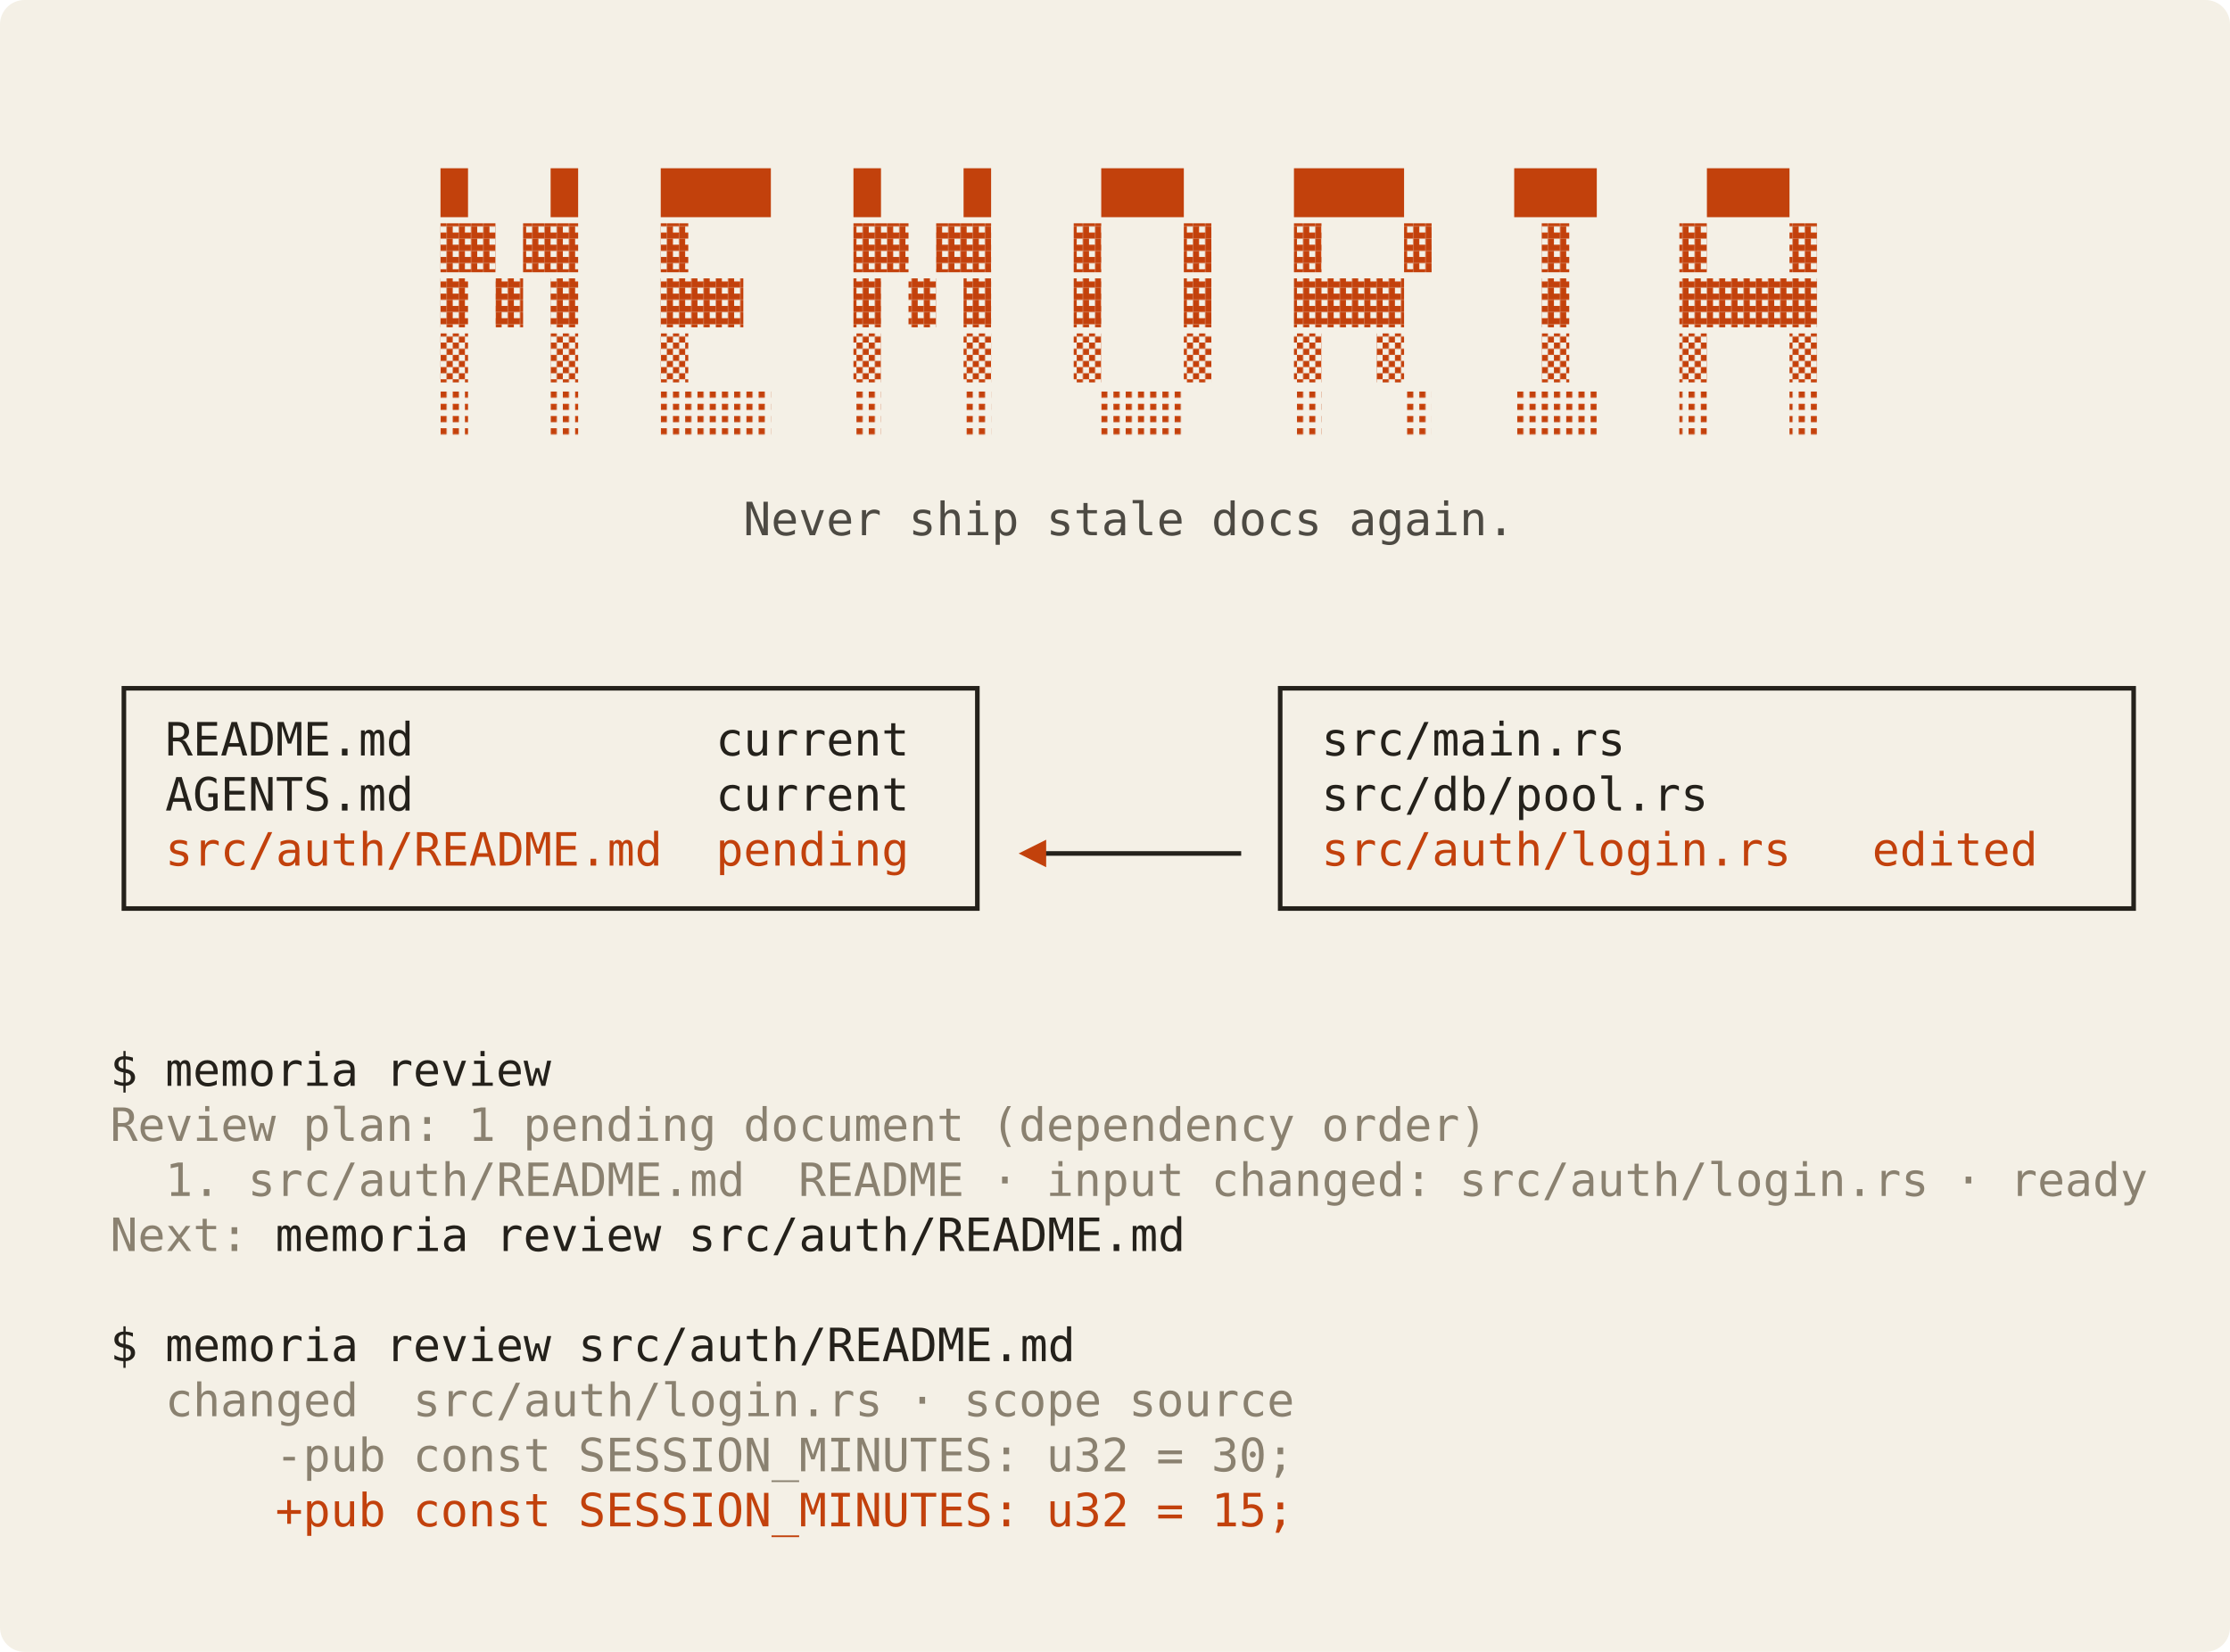
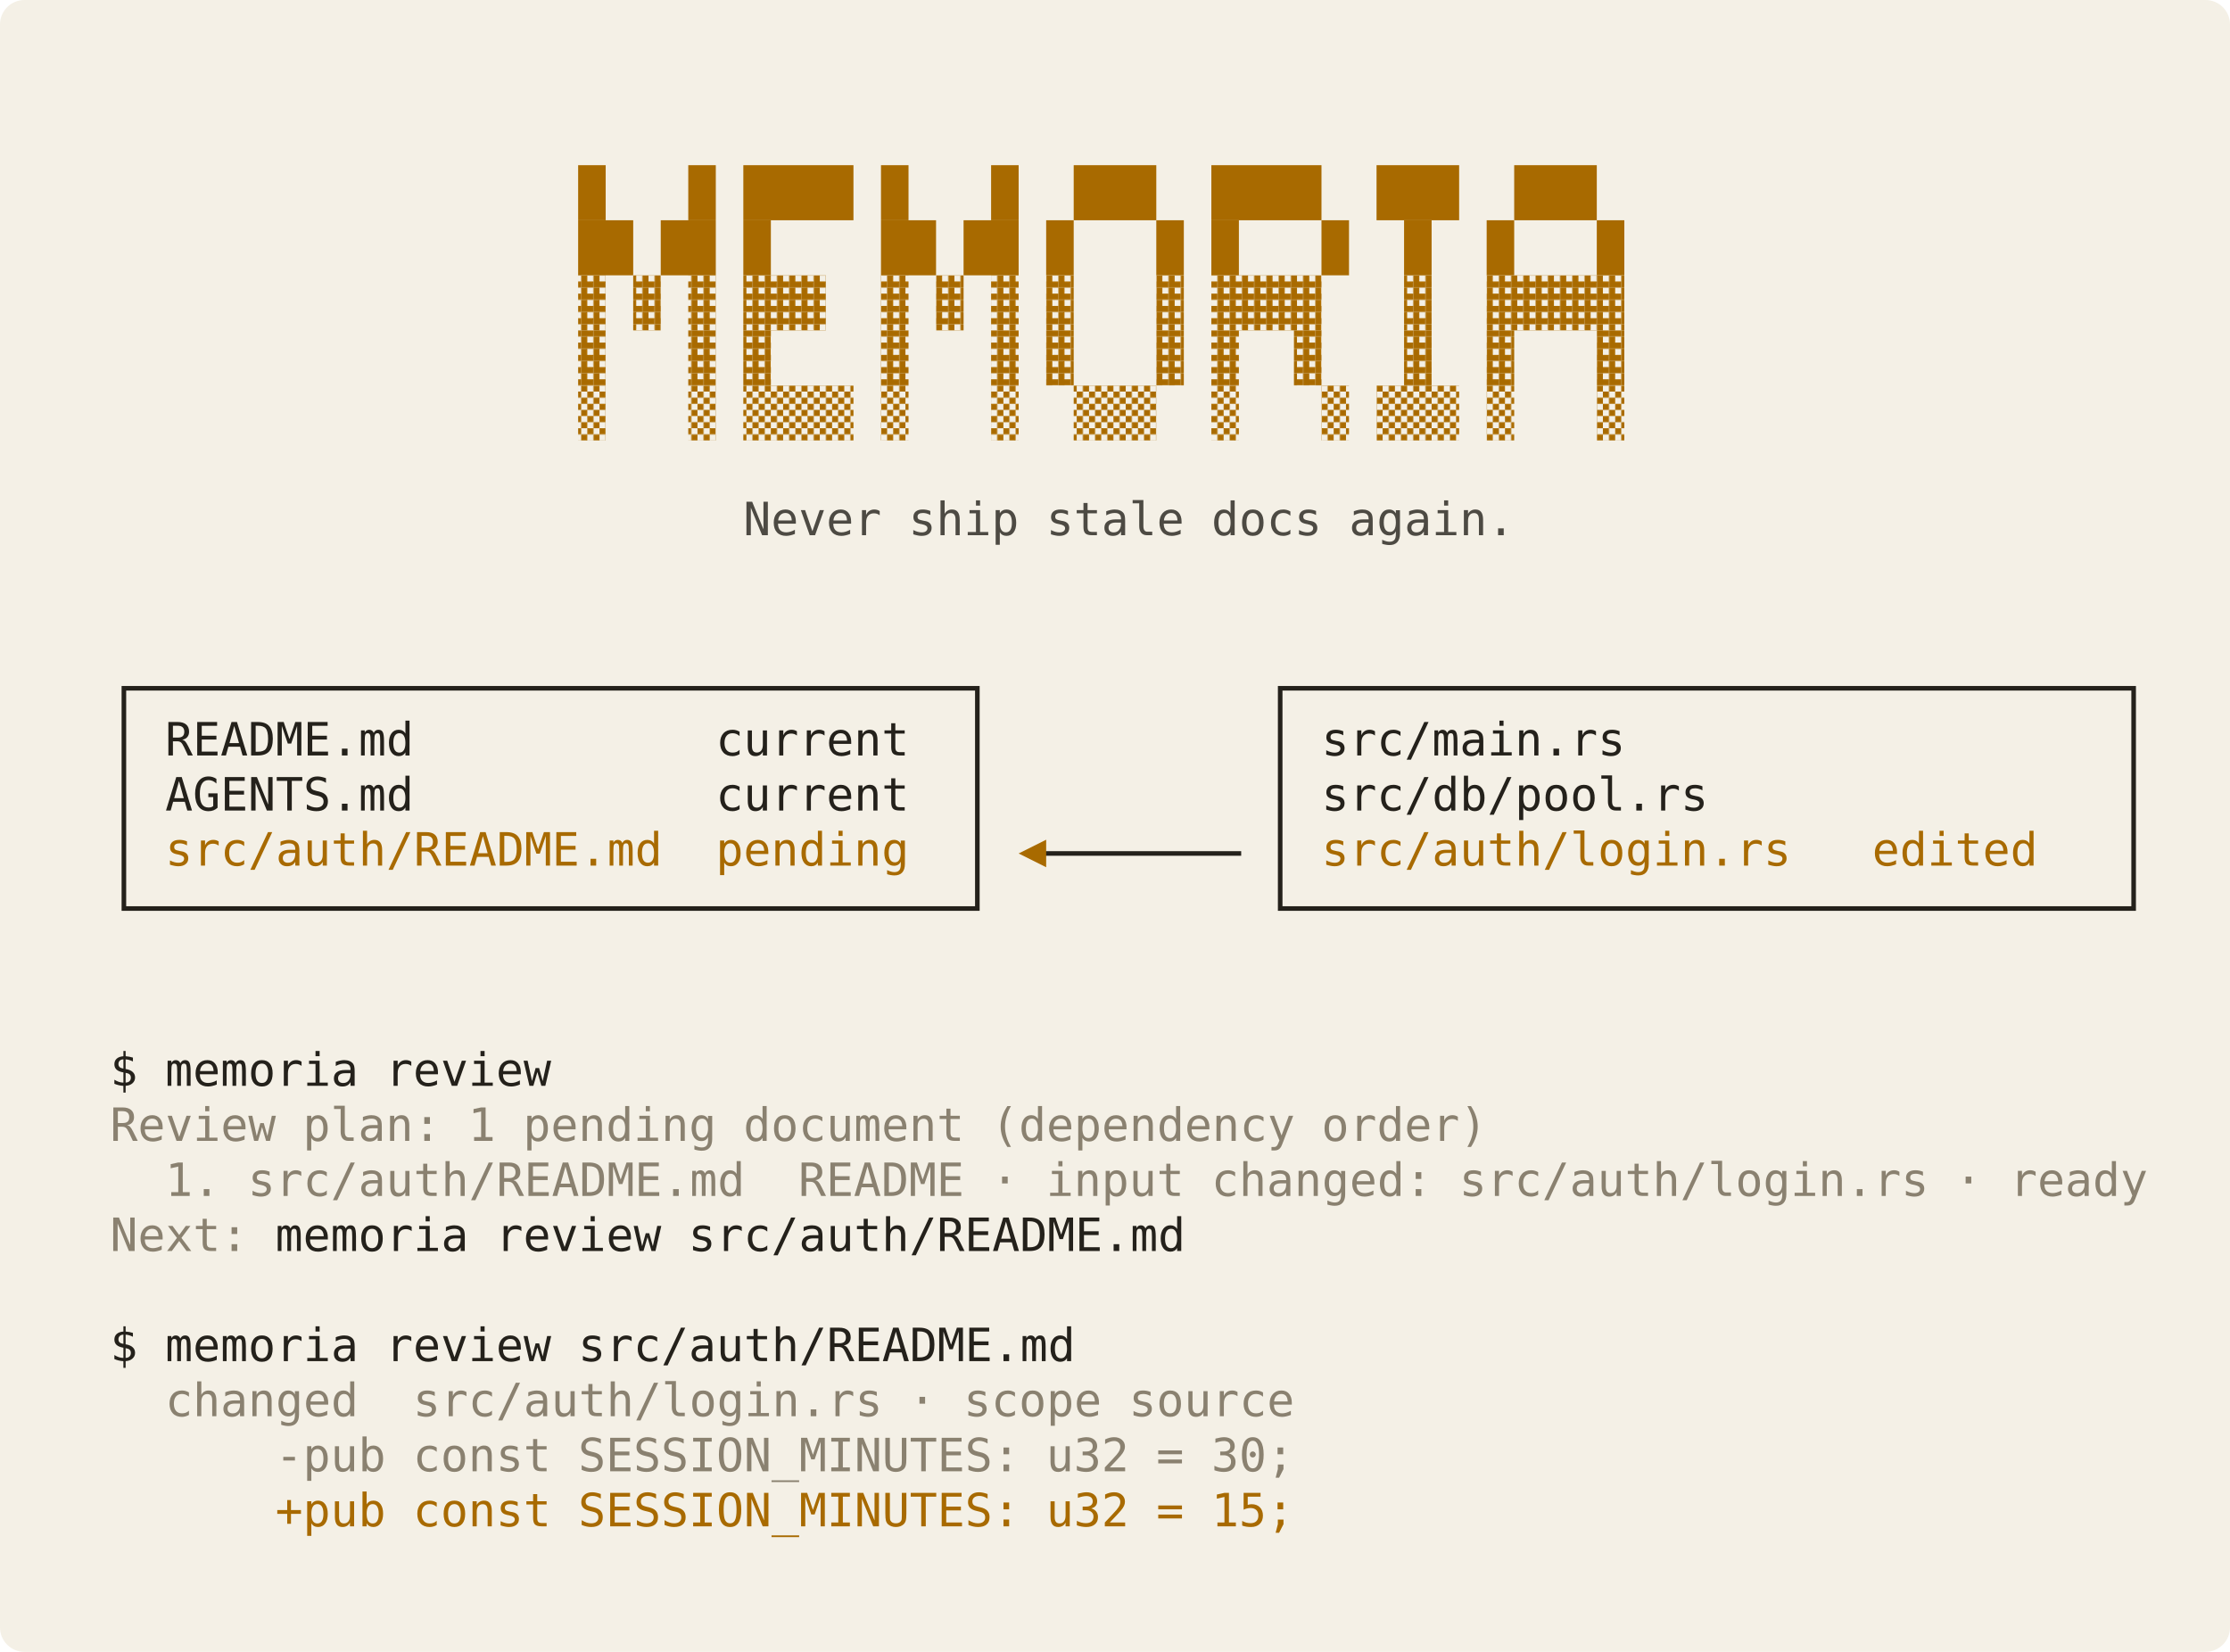
<svg xmlns="http://www.w3.org/2000/svg" width="729" height="540" viewBox="0 0 729 540" role="img" aria-labelledby="title desc">
-   <style>.bg{fill:#f4f0e6}.ink{fill:#24211b}.muted{fill:#8a8170}.accent{fill:#c2410c}.line{stroke:#24211b}.line-muted{stroke:#8a8170}.line-accent{stroke:#c2410c}.soft{fill:#24211b;fill-opacity:0.8}.line-soft{stroke:#24211b;stroke-opacity:0.8}@media (prefers-color-scheme: dark){.bg{fill:#111111}.ink{fill:#e8e3d4}.muted{fill:#7f7867}.accent{fill:#f59e0b}.line{stroke:#e8e3d4}.line-muted{stroke:#7f7867}.line-accent{stroke:#f59e0b}.soft{fill:#e8e3d4;fill-opacity:0.8}.line-soft{stroke:#e8e3d4;stroke-opacity:0.8}}.line,.line-muted,.line-accent,.line-soft{stroke-width:1.5;fill:none;stroke-linecap:square}text{font-family:ui-monospace,"SFMono-Regular","JetBrains Mono",Menlo,Consolas,"DejaVu Sans Mono",monospace;font-size:15px;white-space:pre}</style>
+   <style>.bg{fill:#f4f0e6}.ink{fill:#24211b}.muted{fill:#8a8170}.accent{fill:#a86a00}.line{stroke:#24211b}.line-muted{stroke:#8a8170}.line-accent{stroke:#a86a00}.soft{fill:#24211b;fill-opacity:0.8}.line-soft{stroke:#24211b;stroke-opacity:0.8}@media (prefers-color-scheme: dark){.bg{fill:#0a0a0a}.ink{fill:#e9e4da}.muted{fill:#707070}.accent{fill:#ffc000}.line{stroke:#e9e4da}.line-muted{stroke:#707070}.line-accent{stroke:#ffc000}.soft{fill:#e9e4da;fill-opacity:0.8}.line-soft{stroke:#e9e4da;stroke-opacity:0.8}}.line,.line-muted,.line-accent,.line-soft{stroke-width:1.5;fill:none;stroke-linecap:square}text{font-family:ui-monospace,"SFMono-Regular","JetBrains Mono",Menlo,Consolas,"DejaVu Sans Mono",monospace;font-size:15px;white-space:pre}</style>
  <defs>
    <pattern id="d1-accent" width="4" height="4" patternUnits="userSpaceOnUse">
      <rect x="0" y="0" width="2" height="2" class="accent" />
    </pattern>
    <pattern id="d2-accent" width="4" height="4" patternUnits="userSpaceOnUse">
      <rect x="0" y="0" width="2" height="2" class="accent" />
      <rect x="2" y="2" width="2" height="2" class="accent" />
    </pattern>
    <pattern id="d3-accent" width="4" height="4" patternUnits="userSpaceOnUse">
      <rect x="0" y="0" width="2" height="2" class="accent" />
      <rect x="2" y="0" width="2" height="2" class="accent" />
      <rect x="2" y="2" width="2" height="2" class="accent" />
    </pattern>
    <pattern id="d1-muted" width="4" height="4" patternUnits="userSpaceOnUse">
      <rect x="0" y="0" width="2" height="2" class="muted" />
    </pattern>
    <pattern id="d2-muted" width="4" height="4" patternUnits="userSpaceOnUse">
      <rect x="0" y="0" width="2" height="2" class="muted" />
      <rect x="2" y="2" width="2" height="2" class="muted" />
    </pattern>
    <pattern id="d3-muted" width="4" height="4" patternUnits="userSpaceOnUse">
      <rect x="0" y="0" width="2" height="2" class="muted" />
      <rect x="2" y="0" width="2" height="2" class="muted" />
      <rect x="2" y="2" width="2" height="2" class="muted" />
    </pattern>
    <pattern id="d1-ink" width="4" height="4" patternUnits="userSpaceOnUse">
      <rect x="0" y="0" width="2" height="2" class="ink" />
    </pattern>
    <pattern id="d2-ink" width="4" height="4" patternUnits="userSpaceOnUse">
      <rect x="0" y="0" width="2" height="2" class="ink" />
      <rect x="2" y="2" width="2" height="2" class="ink" />
    </pattern>
    <pattern id="d3-ink" width="4" height="4" patternUnits="userSpaceOnUse">
      <rect x="0" y="0" width="2" height="2" class="ink" />
      <rect x="2" y="0" width="2" height="2" class="ink" />
      <rect x="2" y="2" width="2" height="2" class="ink" />
    </pattern>
    <pattern id="d1-soft" width="4" height="4" patternUnits="userSpaceOnUse">
      <rect x="0" y="0" width="2" height="2" class="soft" />
    </pattern>
    <pattern id="d2-soft" width="4" height="4" patternUnits="userSpaceOnUse">
      <rect x="0" y="0" width="2" height="2" class="soft" />
      <rect x="2" y="2" width="2" height="2" class="soft" />
    </pattern>
    <pattern id="d3-soft" width="4" height="4" patternUnits="userSpaceOnUse">
      <rect x="0" y="0" width="2" height="2" class="soft" />
      <rect x="2" y="0" width="2" height="2" class="soft" />
      <rect x="2" y="2" width="2" height="2" class="soft" />
    </pattern>
  </defs>
  <rect class="bg" width="729" height="540" rx="8" />
-   <rect x="144" y="55" width="9" height="16" class="accent" />
-   <rect x="180" y="55" width="9" height="16" class="accent" />
-   <rect x="216" y="55" width="36" height="16" class="accent" />
-   <rect x="279" y="55" width="9" height="16" class="accent" />
-   <rect x="315" y="55" width="9" height="16" class="accent" />
-   <rect x="360" y="55" width="27" height="16" class="accent" />
-   <rect x="423" y="55" width="36" height="16" class="accent" />
-   <rect x="495" y="55" width="27" height="16" class="accent" />
-   <rect x="558" y="55" width="27" height="16" class="accent" />
-   <rect x="144" y="73" width="18" height="16" fill="url(#d3-accent)" />
-   <rect x="171" y="73" width="18" height="16" fill="url(#d3-accent)" />
-   <rect x="216" y="73" width="9" height="16" fill="url(#d3-accent)" />
-   <rect x="279" y="73" width="18" height="16" fill="url(#d3-accent)" />
-   <rect x="306" y="73" width="18" height="16" fill="url(#d3-accent)" />
-   <rect x="351" y="73" width="9" height="16" fill="url(#d3-accent)" />
-   <rect x="387" y="73" width="9" height="16" fill="url(#d3-accent)" />
-   <rect x="423" y="73" width="9" height="16" fill="url(#d3-accent)" />
-   <rect x="459" y="73" width="9" height="16" fill="url(#d3-accent)" />
-   <rect x="504" y="73" width="9" height="16" fill="url(#d3-accent)" />
-   <rect x="549" y="73" width="9" height="16" fill="url(#d3-accent)" />
-   <rect x="585" y="73" width="9" height="16" fill="url(#d3-accent)" />
-   <rect x="144" y="91" width="9" height="16" fill="url(#d3-accent)" />
-   <rect x="162" y="91" width="9" height="16" fill="url(#d3-accent)" />
-   <rect x="180" y="91" width="9" height="16" fill="url(#d3-accent)" />
-   <rect x="216" y="91" width="27" height="16" fill="url(#d3-accent)" />
-   <rect x="279" y="91" width="9" height="16" fill="url(#d3-accent)" />
-   <rect x="297" y="91" width="9" height="16" fill="url(#d3-accent)" />
-   <rect x="315" y="91" width="9" height="16" fill="url(#d3-accent)" />
-   <rect x="351" y="91" width="9" height="16" fill="url(#d3-accent)" />
-   <rect x="387" y="91" width="9" height="16" fill="url(#d3-accent)" />
-   <rect x="423" y="91" width="36" height="16" fill="url(#d3-accent)" />
-   <rect x="504" y="91" width="9" height="16" fill="url(#d3-accent)" />
-   <rect x="549" y="91" width="45" height="16" fill="url(#d3-accent)" />
-   <rect x="144" y="109" width="9" height="16" fill="url(#d2-accent)" />
-   <rect x="180" y="109" width="9" height="16" fill="url(#d2-accent)" />
-   <rect x="216" y="109" width="9" height="16" fill="url(#d2-accent)" />
-   <rect x="279" y="109" width="9" height="16" fill="url(#d2-accent)" />
-   <rect x="315" y="109" width="9" height="16" fill="url(#d2-accent)" />
-   <rect x="351" y="109" width="9" height="16" fill="url(#d2-accent)" />
-   <rect x="387" y="109" width="9" height="16" fill="url(#d2-accent)" />
-   <rect x="423" y="109" width="9" height="16" fill="url(#d2-accent)" />
-   <rect x="450" y="109" width="9" height="16" fill="url(#d2-accent)" />
-   <rect x="504" y="109" width="9" height="16" fill="url(#d2-accent)" />
-   <rect x="549" y="109" width="9" height="16" fill="url(#d2-accent)" />
-   <rect x="585" y="109" width="9" height="16" fill="url(#d2-accent)" />
-   <rect x="144" y="127" width="9" height="16" fill="url(#d1-accent)" />
-   <rect x="180" y="127" width="9" height="16" fill="url(#d1-accent)" />
-   <rect x="216" y="127" width="36" height="16" fill="url(#d1-accent)" />
-   <rect x="279" y="127" width="9" height="16" fill="url(#d1-accent)" />
-   <rect x="315" y="127" width="9" height="16" fill="url(#d1-accent)" />
-   <rect x="360" y="127" width="27" height="16" fill="url(#d1-accent)" />
-   <rect x="423" y="127" width="9" height="16" fill="url(#d1-accent)" />
-   <rect x="459" y="127" width="9" height="16" fill="url(#d1-accent)" />
-   <rect x="495" y="127" width="27" height="16" fill="url(#d1-accent)" />
-   <rect x="549" y="127" width="9" height="16" fill="url(#d1-accent)" />
-   <rect x="585" y="127" width="9" height="16" fill="url(#d1-accent)" />
+   <rect x="189" y="54" width="9" height="18" class="accent" />
+   <rect x="225" y="54" width="9" height="18" class="accent" />
+   <rect x="243" y="54" width="36" height="18" class="accent" />
+   <rect x="288" y="54" width="9" height="18" class="accent" />
+   <rect x="324" y="54" width="9" height="18" class="accent" />
+   <rect x="351" y="54" width="27" height="18" class="accent" />
+   <rect x="396" y="54" width="36" height="18" class="accent" />
+   <rect x="450" y="54" width="27" height="18" class="accent" />
+   <rect x="495" y="54" width="27" height="18" class="accent" />
+   <rect x="189" y="72" width="18" height="18" class="accent" />
+   <rect x="216" y="72" width="18" height="18" class="accent" />
+   <rect x="243" y="72" width="9" height="18" class="accent" />
+   <rect x="288" y="72" width="18" height="18" class="accent" />
+   <rect x="315" y="72" width="18" height="18" class="accent" />
+   <rect x="342" y="72" width="9" height="18" class="accent" />
+   <rect x="378" y="72" width="9" height="18" class="accent" />
+   <rect x="396" y="72" width="9" height="18" class="accent" />
+   <rect x="432" y="72" width="9" height="18" class="accent" />
+   <rect x="459" y="72" width="9" height="18" class="accent" />
+   <rect x="486" y="72" width="9" height="18" class="accent" />
+   <rect x="522" y="72" width="9" height="18" class="accent" />
+   <rect x="189" y="90" width="9" height="18" fill="url(#d3-accent)" />
+   <rect x="207" y="90" width="9" height="18" fill="url(#d3-accent)" />
+   <rect x="225" y="90" width="9" height="18" fill="url(#d3-accent)" />
+   <rect x="243" y="90" width="27" height="18" fill="url(#d3-accent)" />
+   <rect x="288" y="90" width="9" height="18" fill="url(#d3-accent)" />
+   <rect x="306" y="90" width="9" height="18" fill="url(#d3-accent)" />
+   <rect x="324" y="90" width="9" height="18" fill="url(#d3-accent)" />
+   <rect x="342" y="90" width="9" height="18" fill="url(#d3-accent)" />
+   <rect x="378" y="90" width="9" height="18" fill="url(#d3-accent)" />
+   <rect x="396" y="90" width="36" height="18" fill="url(#d3-accent)" />
+   <rect x="459" y="90" width="9" height="18" fill="url(#d3-accent)" />
+   <rect x="486" y="90" width="45" height="18" fill="url(#d3-accent)" />
+   <rect x="189" y="108" width="9" height="18" fill="url(#d3-accent)" />
+   <rect x="225" y="108" width="9" height="18" fill="url(#d3-accent)" />
+   <rect x="243" y="108" width="9" height="18" fill="url(#d3-accent)" />
+   <rect x="288" y="108" width="9" height="18" fill="url(#d3-accent)" />
+   <rect x="324" y="108" width="9" height="18" fill="url(#d3-accent)" />
+   <rect x="342" y="108" width="9" height="18" fill="url(#d3-accent)" />
+   <rect x="378" y="108" width="9" height="18" fill="url(#d3-accent)" />
+   <rect x="396" y="108" width="9" height="18" fill="url(#d3-accent)" />
+   <rect x="423" y="108" width="9" height="18" fill="url(#d3-accent)" />
+   <rect x="459" y="108" width="9" height="18" fill="url(#d3-accent)" />
+   <rect x="486" y="108" width="9" height="18" fill="url(#d3-accent)" />
+   <rect x="522" y="108" width="9" height="18" fill="url(#d3-accent)" />
+   <rect x="189" y="126" width="9" height="18" fill="url(#d2-accent)" />
+   <rect x="225" y="126" width="9" height="18" fill="url(#d2-accent)" />
+   <rect x="243" y="126" width="36" height="18" fill="url(#d2-accent)" />
+   <rect x="288" y="126" width="9" height="18" fill="url(#d2-accent)" />
+   <rect x="324" y="126" width="9" height="18" fill="url(#d2-accent)" />
+   <rect x="351" y="126" width="27" height="18" fill="url(#d2-accent)" />
+   <rect x="396" y="126" width="9" height="18" fill="url(#d2-accent)" />
+   <rect x="432" y="126" width="9" height="18" fill="url(#d2-accent)" />
+   <rect x="450" y="126" width="27" height="18" fill="url(#d2-accent)" />
+   <rect x="486" y="126" width="9" height="18" fill="url(#d2-accent)" />
+   <rect x="522" y="126" width="9" height="18" fill="url(#d2-accent)" />
  <path class="line" d="M40.5 225L45 225M40.5 225L40.5 234M49.5 225L54 225M49.5 225L45 225M58.5 225L63 225M58.5 225L54 225M67.5 225L72 225M67.5 225L63 225M76.5 225L81 225M76.5 225L72 225M85.5 225L90 225M85.5 225L81 225M94.5 225L99 225M94.5 225L90 225M103.5 225L108 225M103.5 225L99 225M112.5 225L117 225M112.5 225L108 225M121.5 225L126 225M121.5 225L117 225M130.5 225L135 225M130.5 225L126 225M139.5 225L144 225M139.5 225L135 225M148.5 225L153 225M148.5 225L144 225M157.5 225L162 225M157.5 225L153 225M166.5 225L171 225M166.5 225L162 225M175.5 225L180 225M175.5 225L171 225M184.5 225L189 225M184.5 225L180 225M193.5 225L198 225M193.5 225L189 225M202.5 225L207 225M202.5 225L198 225M211.5 225L216 225M211.5 225L207 225M220.5 225L225 225M220.5 225L216 225M229.5 225L234 225M229.5 225L225 225M238.5 225L243 225M238.5 225L234 225M247.5 225L252 225M247.5 225L243 225M256.5 225L261 225M256.5 225L252 225M265.5 225L270 225M265.5 225L261 225M274.5 225L279 225M274.5 225L270 225M283.5 225L288 225M283.5 225L279 225M292.5 225L297 225M292.5 225L288 225M301.5 225L306 225M301.5 225L297 225M310.5 225L315 225M310.5 225L306 225M319.5 225L315 225M319.5 225L319.5 234M418.5 225L423 225M418.5 225L418.5 234M427.5 225L432 225M427.5 225L423 225M436.5 225L441 225M436.5 225L432 225M445.5 225L450 225M445.5 225L441 225M454.5 225L459 225M454.5 225L450 225M463.5 225L468 225M463.5 225L459 225M472.5 225L477 225M472.5 225L468 225M481.5 225L486 225M481.5 225L477 225M490.5 225L495 225M490.5 225L486 225M499.5 225L504 225M499.5 225L495 225M508.5 225L513 225M508.5 225L504 225M517.5 225L522 225M517.5 225L513 225M526.5 225L531 225M526.5 225L522 225M535.5 225L540 225M535.5 225L531 225M544.5 225L549 225M544.5 225L540 225M553.5 225L558 225M553.5 225L549 225M562.5 225L567 225M562.5 225L558 225M571.5 225L576 225M571.5 225L567 225M580.5 225L585 225M580.5 225L576 225M589.5 225L594 225M589.5 225L585 225M598.5 225L603 225M598.5 225L594 225M607.5 225L612 225M607.5 225L603 225M616.5 225L621 225M616.5 225L612 225M625.5 225L630 225M625.5 225L621 225M634.5 225L639 225M634.5 225L630 225M643.5 225L648 225M643.5 225L639 225M652.5 225L657 225M652.5 225L648 225M661.5 225L666 225M661.5 225L657 225M670.5 225L675 225M670.5 225L666 225M679.5 225L684 225M679.5 225L675 225M688.5 225L693 225M688.5 225L684 225M697.5 225L693 225M697.5 225L697.5 234M40.5 243L40.5 234M40.5 243L40.5 252M319.5 243L319.5 234M319.5 243L319.5 252M418.5 243L418.5 234M418.5 243L418.5 252M697.5 243L697.5 234M697.5 243L697.5 252M40.5 261L40.5 252M40.5 261L40.5 270M319.5 261L319.5 252M319.5 261L319.5 270M418.5 261L418.5 252M418.5 261L418.5 270M697.5 261L697.5 252M697.5 261L697.5 270M40.5 279L40.5 270M40.5 279L40.5 288M319.5 279L319.5 270M319.5 279L319.5 288M346.5 279L351 279M346.5 279L342 279M355.5 279L360 279M355.5 279L351 279M364.5 279L369 279M364.5 279L360 279M373.5 279L378 279M373.5 279L369 279M382.5 279L387 279M382.5 279L378 279M391.5 279L396 279M391.5 279L387 279M400.5 279L405 279M400.5 279L396 279M418.5 279L418.5 270M418.5 279L418.5 288M697.5 279L697.5 270M697.5 279L697.5 288M40.5 297L40.5 288M40.5 297L45 297M49.5 297L54 297M49.5 297L45 297M58.5 297L63 297M58.5 297L54 297M67.5 297L72 297M67.5 297L63 297M76.5 297L81 297M76.5 297L72 297M85.5 297L90 297M85.5 297L81 297M94.5 297L99 297M94.5 297L90 297M103.5 297L108 297M103.5 297L99 297M112.5 297L117 297M112.5 297L108 297M121.5 297L126 297M121.5 297L117 297M130.5 297L135 297M130.5 297L126 297M139.5 297L144 297M139.5 297L135 297M148.5 297L153 297M148.5 297L144 297M157.5 297L162 297M157.5 297L153 297M166.5 297L171 297M166.5 297L162 297M175.5 297L180 297M175.5 297L171 297M184.5 297L189 297M184.5 297L180 297M193.5 297L198 297M193.5 297L189 297M202.5 297L207 297M202.5 297L198 297M211.5 297L216 297M211.5 297L207 297M220.5 297L225 297M220.5 297L216 297M229.5 297L234 297M229.5 297L225 297M238.5 297L243 297M238.5 297L234 297M247.5 297L252 297M247.5 297L243 297M256.5 297L261 297M256.5 297L252 297M265.5 297L270 297M265.5 297L261 297M274.5 297L279 297M274.5 297L270 297M283.5 297L288 297M283.5 297L279 297M292.5 297L297 297M292.5 297L288 297M301.5 297L306 297M301.5 297L297 297M310.5 297L315 297M310.5 297L306 297M319.5 297L319.5 288M319.5 297L315 297M418.5 297L418.5 288M418.5 297L423 297M427.5 297L432 297M427.5 297L423 297M436.5 297L441 297M436.5 297L432 297M445.5 297L450 297M445.5 297L441 297M454.5 297L459 297M454.5 297L450 297M463.5 297L468 297M463.5 297L459 297M472.5 297L477 297M472.5 297L468 297M481.5 297L486 297M481.5 297L477 297M490.5 297L495 297M490.5 297L486 297M499.5 297L504 297M499.5 297L495 297M508.5 297L513 297M508.5 297L504 297M517.5 297L522 297M517.5 297L513 297M526.5 297L531 297M526.5 297L522 297M535.5 297L540 297M535.5 297L531 297M544.5 297L549 297M544.5 297L540 297M553.5 297L558 297M553.5 297L549 297M562.5 297L567 297M562.5 297L558 297M571.5 297L576 297M571.5 297L567 297M580.5 297L585 297M580.5 297L576 297M589.5 297L594 297M589.5 297L585 297M598.5 297L603 297M598.5 297L594 297M607.5 297L612 297M607.5 297L603 297M616.5 297L621 297M616.5 297L612 297M625.5 297L630 297M625.5 297L621 297M634.5 297L639 297M634.5 297L630 297M643.5 297L648 297M643.5 297L639 297M652.5 297L657 297M652.5 297L648 297M661.5 297L666 297M661.5 297L657 297M670.5 297L675 297M670.5 297L666 297M679.5 297L684 297M679.5 297L675 297M688.5 297L693 297M688.5 297L684 297M697.5 297L697.5 288M697.5 297L693 297" />
  <polygon points="333,279 342,274.5 342,283.5" class="accent" />
  <text class="soft" x="243 252 261 270 279" y="174.96">Never</text>
  <text class="soft" x="297 306 315 324" y="174.96">ship</text>
  <text class="soft" x="342 351 360 369 378" y="174.96">stale</text>
  <text class="soft" x="396 405 414 423" y="174.96">docs</text>
  <text class="soft" x="441 450 459 468 477 486" y="174.96">again.</text>
  <text class="ink" x="54 63 72 81 90 99 108 117 126" y="246.96">README.md</text>
  <text class="ink" x="234 243 252 261 270 279 288" y="246.96">current</text>
  <text class="ink" x="432 441 450 459 468 477 486 495 504 513 522" y="246.96">src/main.rs</text>
  <text class="ink" x="54 63 72 81 90 99 108 117 126" y="264.96">AGENTS.md</text>
  <text class="ink" x="234 243 252 261 270 279 288" y="264.96">current</text>
  <text class="ink" x="432 441 450 459 468 477 486 495 504 513 522 531 540 549" y="264.96">src/db/pool.rs</text>
  <text class="accent" x="54 63 72 81 90 99 108 117 126 135 144 153 162 171 180 189 198 207" y="282.96">src/auth/README.md</text>
  <text class="accent" x="234 243 252 261 270 279 288" y="282.96">pending</text>
  <text class="accent" x="432 441 450 459 468 477 486 495 504 513 522 531 540 549 558 567 576" y="282.96">src/auth/login.rs</text>
  <text class="accent" x="612 621 630 639 648 657" y="282.96">edited</text>
  <text class="ink" x="36" y="354.96">$</text>
  <text class="ink" x="54 63 72 81 90 99 108" y="354.96">memoria</text>
  <text class="ink" x="126 135 144 153 162 171" y="354.96">review</text>
  <text class="muted" x="36 45 54 63 72 81" y="372.96">Review</text>
  <text class="muted" x="99 108 117 126 135" y="372.96">plan:</text>
  <text class="muted" x="153" y="372.96">1</text>
  <text class="muted" x="171 180 189 198 207 216 225" y="372.96">pending</text>
  <text class="muted" x="243 252 261 270 279 288 297 306" y="372.96">document</text>
  <text class="muted" x="324 333 342 351 360 369 378 387 396 405 414" y="372.96">(dependency</text>
  <text class="muted" x="432 441 450 459 468 477" y="372.96">order)</text>
  <text class="muted" x="54 63" y="390.96">1.</text>
  <text class="muted" x="81 90 99 108 117 126 135 144 153 162 171 180 189 198 207 216 225 234" y="390.96">src/auth/README.md</text>
  <text class="muted" x="261 270 279 288 297 306" y="390.96">README</text>
  <text class="muted" x="324" y="390.96">·</text>
  <text class="muted" x="342 351 360 369 378" y="390.96">input</text>
  <text class="muted" x="396 405 414 423 432 441 450 459" y="390.96">changed:</text>
  <text class="muted" x="477 486 495 504 513 522 531 540 549 558 567 576 585 594 603 612 621" y="390.96">src/auth/login.rs</text>
  <text class="muted" x="639" y="390.96">·</text>
  <text class="muted" x="657 666 675 684 693" y="390.96">ready</text>
  <text class="muted" x="36 45 54 63 72" y="408.96">Next:</text>
  <text class="ink" x="90 99 108 117 126 135 144" y="408.96">memoria</text>
  <text class="ink" x="162 171 180 189 198 207" y="408.96">review</text>
  <text class="ink" x="225 234 243 252 261 270 279 288 297 306 315 324 333 342 351 360 369 378" y="408.96">src/auth/README.md</text>
  <text class="ink" x="36" y="444.96">$</text>
  <text class="ink" x="54 63 72 81 90 99 108" y="444.96">memoria</text>
  <text class="ink" x="126 135 144 153 162 171" y="444.96">review</text>
  <text class="ink" x="189 198 207 216 225 234 243 252 261 270 279 288 297 306 315 324 333 342" y="444.96">src/auth/README.md</text>
  <text class="muted" x="54 63 72 81 90 99 108" y="462.96">changed</text>
  <text class="muted" x="135 144 153 162 171 180 189 198 207 216 225 234 243 252 261 270 279" y="462.96">src/auth/login.rs</text>
  <text class="muted" x="297" y="462.96">·</text>
  <text class="muted" x="315 324 333 342 351" y="462.96">scope</text>
  <text class="muted" x="369 378 387 396 405 414" y="462.96">source</text>
  <text class="muted" x="90 99 108 117" y="480.96">-pub</text>
  <text class="muted" x="135 144 153 162 171" y="480.96">const</text>
  <text class="muted" x="189 198 207 216 225 234 243 252 261 270 279 288 297 306 315 324" y="480.96">SESSION_MINUTES:</text>
  <text class="muted" x="342 351 360" y="480.96">u32</text>
  <text class="muted" x="378" y="480.96">=</text>
  <text class="muted" x="396 405 414" y="480.96">30;</text>
  <text class="accent" x="90 99 108 117" y="498.96">+pub</text>
  <text class="accent" x="135 144 153 162 171" y="498.96">const</text>
  <text class="accent" x="189 198 207 216 225 234 243 252 261 270 279 288 297 306 315 324" y="498.96">SESSION_MINUTES:</text>
  <text class="accent" x="342 351 360" y="498.96">u32</text>
  <text class="accent" x="378" y="498.96">=</text>
  <text class="accent" x="396 405 414" y="498.96">15;</text>
</svg>
